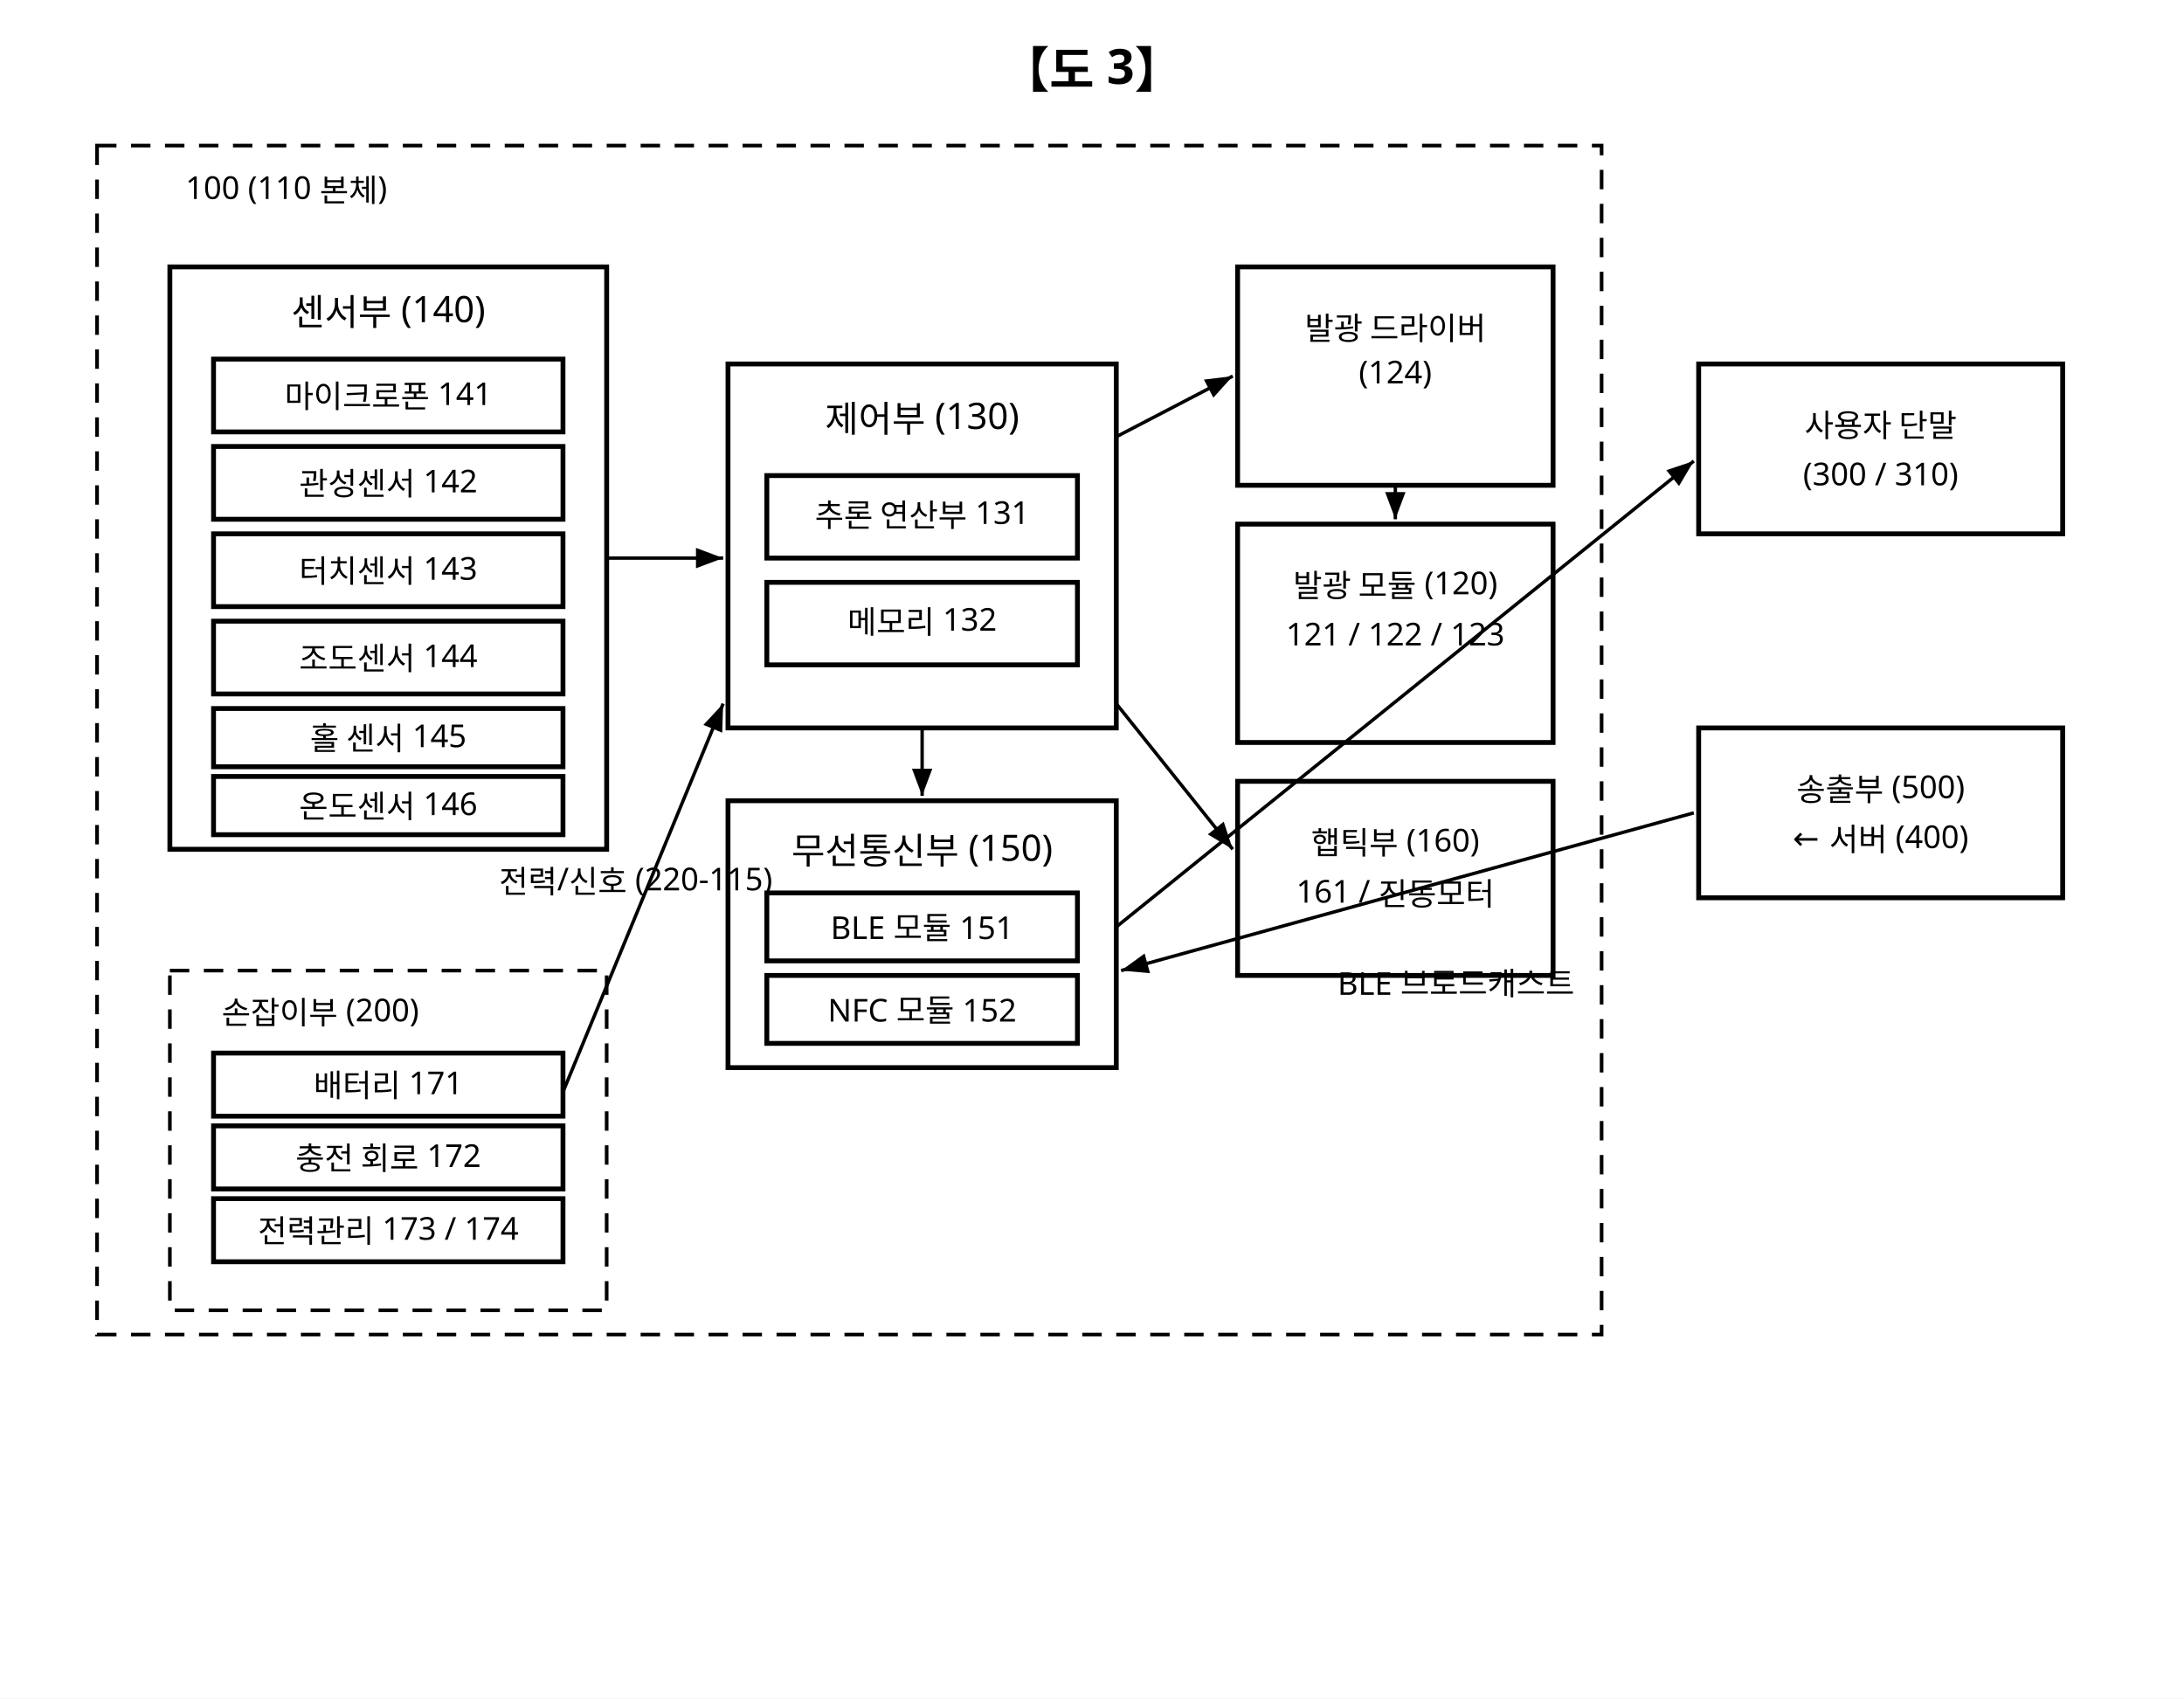
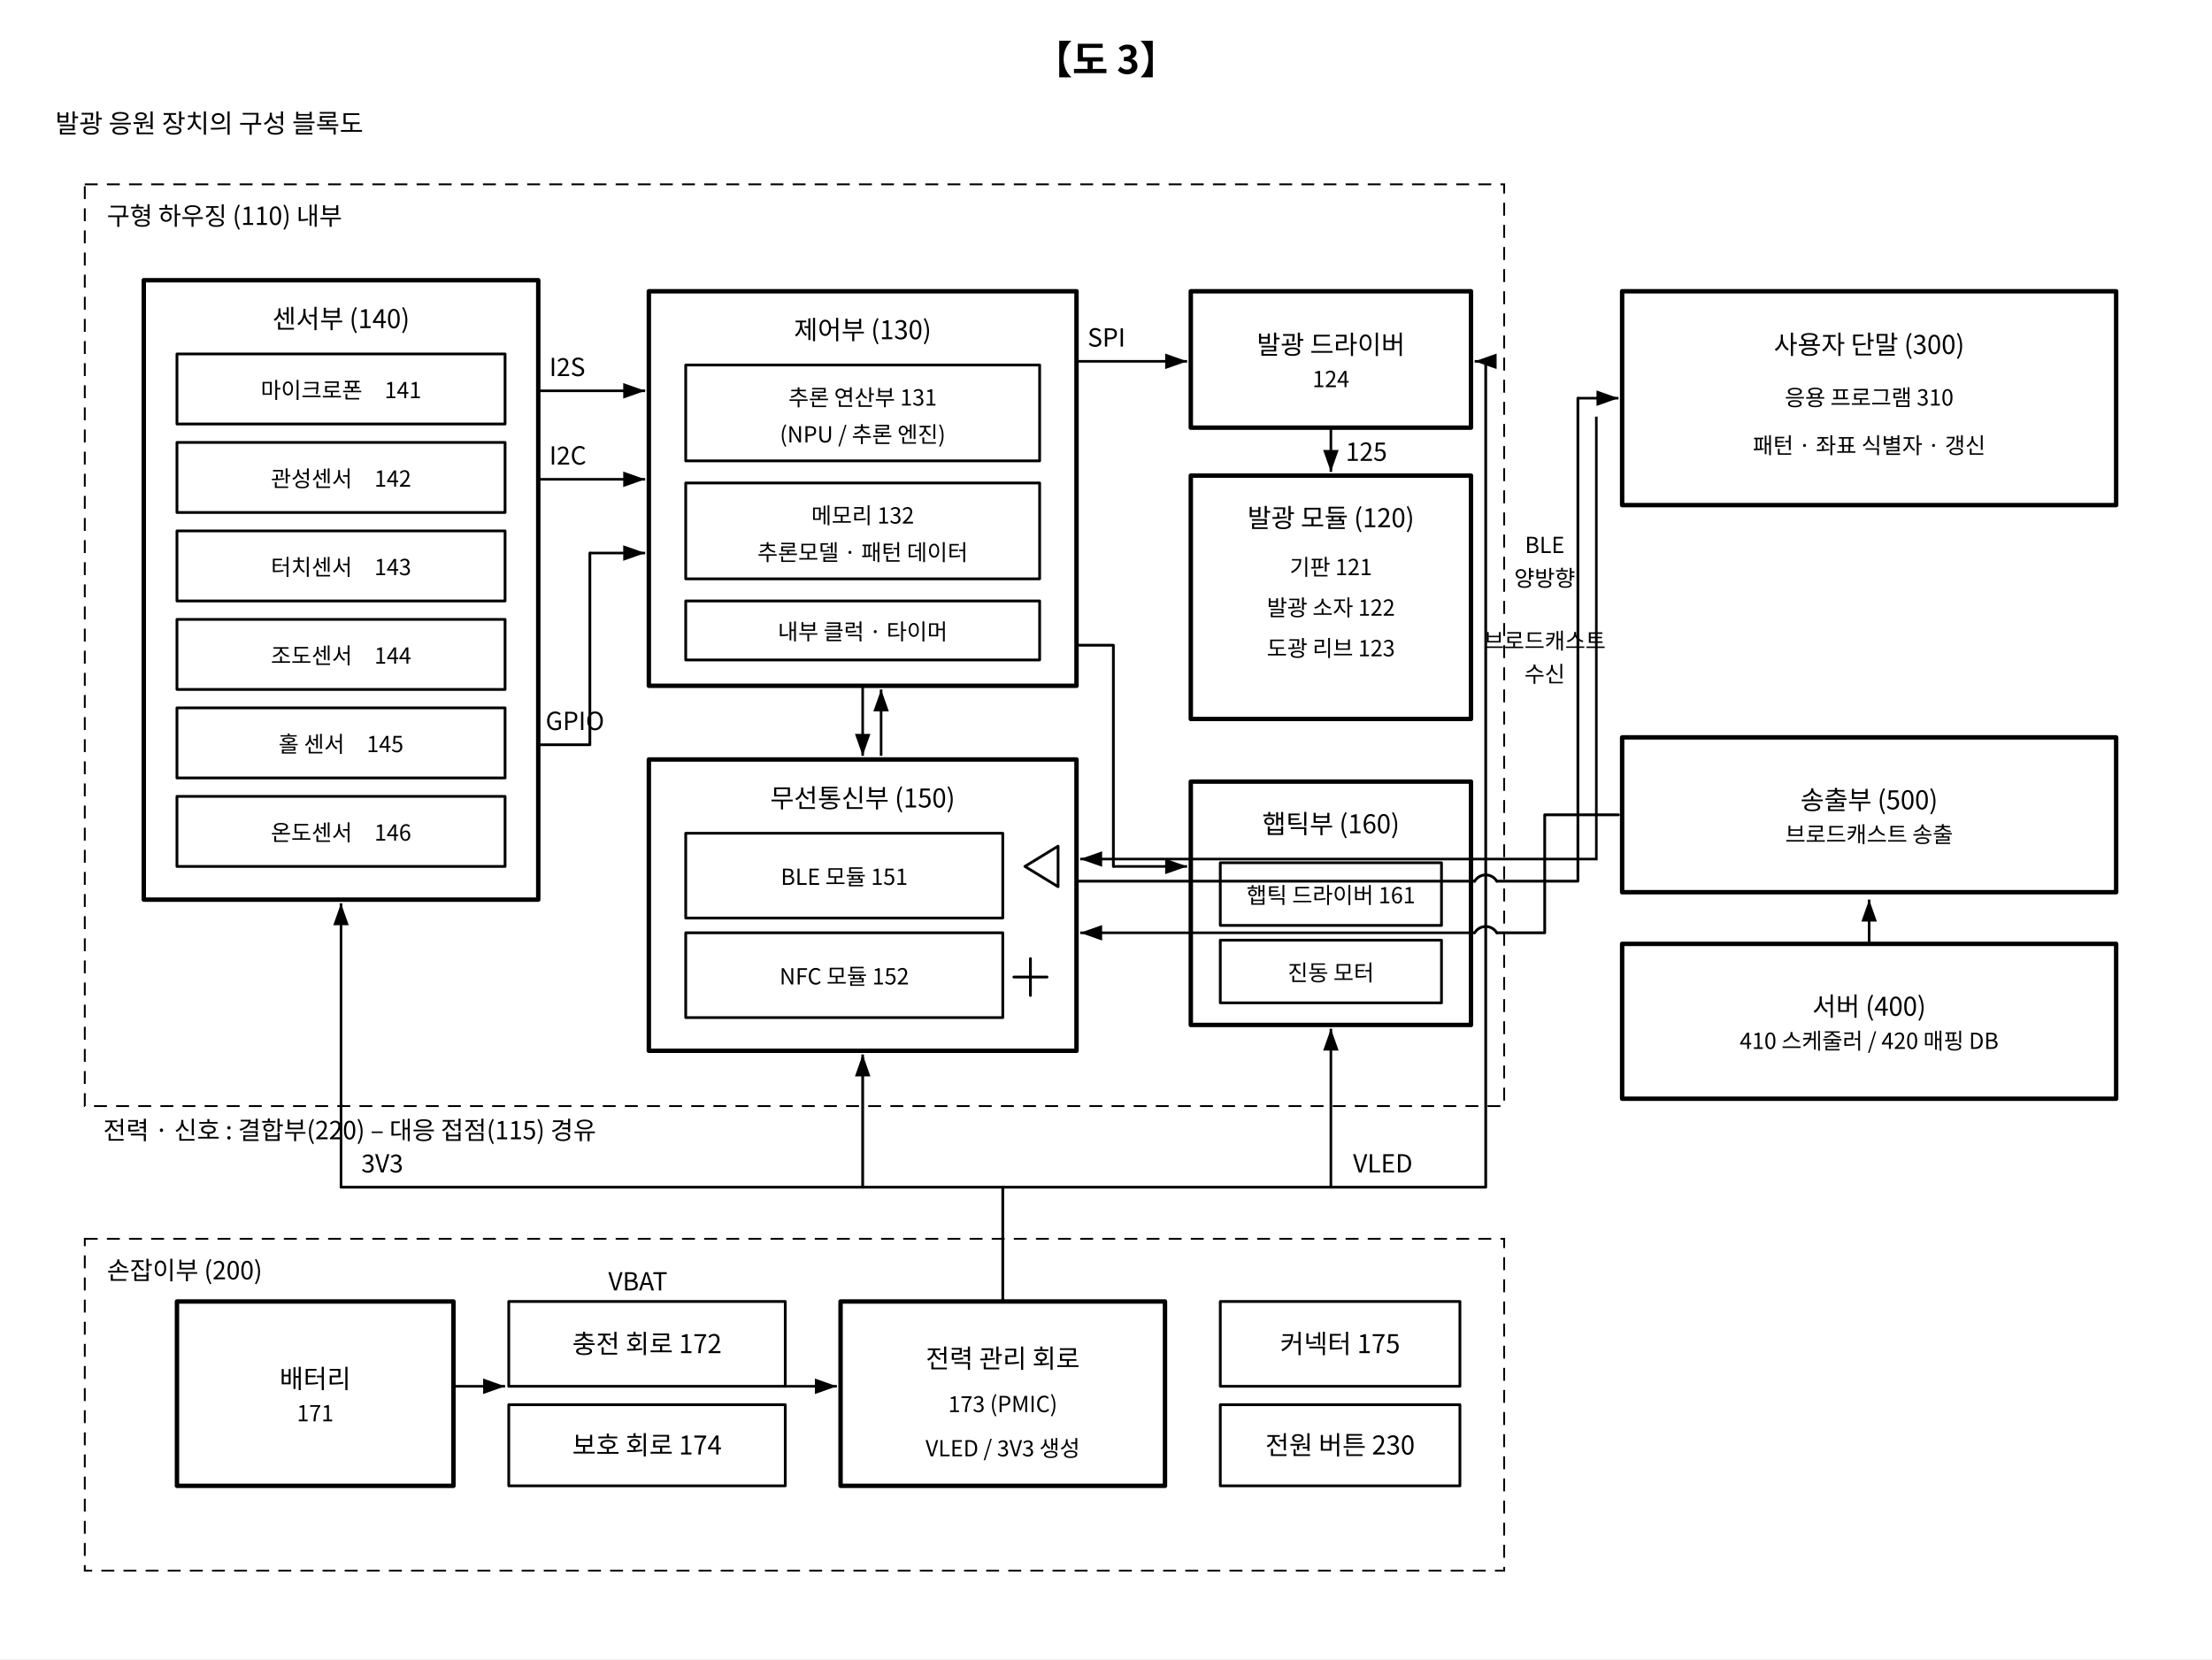
- <svg xmlns="http://www.w3.org/2000/svg" width="900" height="700" viewBox="0 0 900 700">
+ <svg xmlns="http://www.w3.org/2000/svg" width="1200" height="900" viewBox="0 0 1200 900">
  <style>
-  .b{fill:none;stroke:#000;stroke-width:2}
-  .g{fill:none;stroke:#000;stroke-width:1.5;stroke-dasharray:8 6}
-  .a{fill:none;stroke:#000;stroke-width:1.4}
-  .t{font:15px sans-serif;fill:#000;text-anchor:middle}
-  .s{font:13px sans-serif;fill:#000;text-anchor:middle}
-  .cap{font:bold 20px sans-serif;fill:#000;text-anchor:middle}
+  text{font-family:'Noto Sans CJK KR','NanumGothic','DejaVu Sans',sans-serif;fill:#000;stroke:none}
+  .o{fill:none;stroke:#000;stroke-width:2.4;stroke-linejoin:round;stroke-linecap:round}
+  .m{fill:none;stroke:#000;stroke-width:1.5;stroke-linejoin:round;stroke-linecap:round}
+  .f{fill:none;stroke:#000;stroke-width:0.9;stroke-linejoin:round}
+  .hd{fill:none;stroke:#000;stroke-width:1.0;stroke-dasharray:7 5}
+  .ct{fill:none;stroke:#000;stroke-width:1.0;stroke-dasharray:20 4 4 4}
+  .ld{fill:none;stroke:#000;stroke-width:0.9}
+  .ar{fill:none;stroke:#000;stroke-width:1.4;marker-end:url(#ar)}
+  .ar2{fill:none;stroke:#000;stroke-width:1.1;marker-end:url(#ar)}
+  .ray{fill:none;stroke:#000;stroke-width:1.0;stroke-dasharray:6 4;marker-end:url(#ar)}
+  .n{font-size:15px}
+  .ns{font-size:13.5px}
+  .nc{font-size:14px;text-anchor:middle}
+  .ncs{font-size:12px;text-anchor:middle}
+  .cap{font-size:21px;font-weight:700;text-anchor:middle}
+  .sub{font-size:14px}
+  .note{font-size:12.5px}
</style>
-   <rect width="900" height="700" fill="#fff" />
  <defs>
-     <marker id="ar" markerWidth="9" markerHeight="9" refX="8" refY="3" orient="auto">
-       <path d="M0,0 L8,3 L0,6 z" fill="#000" />
+     <marker id="ar" markerWidth="10" markerHeight="10" refX="8.5" refY="3" orient="auto">
+       <path d="M0,0 L8.5,3 L0,6 z" fill="#000" />
    </marker>
+     <pattern id="hA" width="8" height="8" patternTransform="rotate(45)" patternUnits="userSpaceOnUse">
+       <line x1="0" y1="0" x2="0" y2="8" stroke="#000" stroke-width="0.8" />
+     </pattern>
+     <pattern id="hB" width="8" height="8" patternTransform="rotate(-45)" patternUnits="userSpaceOnUse">
+       <line x1="0" y1="0" x2="0" y2="8" stroke="#000" stroke-width="0.8" />
+     </pattern>
+     <pattern id="hC" width="5" height="5" patternTransform="rotate(45)" patternUnits="userSpaceOnUse">
+       <line x1="0" y1="0" x2="0" y2="5" stroke="#000" stroke-width="1.6" />
+     </pattern>
+     <pattern id="hD" width="6" height="6" patternUnits="userSpaceOnUse">
+       <circle cx="3" cy="3" r="1.0" fill="#000" />
+     </pattern>
  </defs>
-   <text class="cap" x="450" y="36">【도 3】</text>
-   <rect class="g" x="40" y="60" width="620" height="490" />
-   <text class="s" x="118" y="82">100 (110 본체)</text>
-   <rect class="b" x="70" y="110" width="180" height="240" />
-   <text class="t" x="160" y="134">센서부 (140)</text>
-   <rect class="b" x="88" y="148" width="144" height="30" />
-   <text class="s" x="160" y="168">마이크로폰 141</text>
-   <rect class="b" x="88" y="184" width="144" height="30" />
-   <text class="s" x="160" y="204">관성센서 142</text>
-   <rect class="b" x="88" y="220" width="144" height="30" />
-   <text class="s" x="160" y="240">터치센서 143</text>
-   <rect class="b" x="88" y="256" width="144" height="30" />
-   <text class="s" x="160" y="276">조도센서 144</text>
-   <rect class="b" x="88" y="292" width="144" height="24" />
-   <text class="s" x="160" y="309">홀 센서 145</text>
-   <rect class="b" x="88" y="320" width="144" height="24" />
-   <text class="s" x="160" y="337">온도센서 146</text>
-   <rect class="b" x="300" y="150" width="160" height="150" />
-   <text class="t" x="380" y="178">제어부 (130)</text>
-   <rect class="b" x="316" y="196" width="128" height="34" />
-   <text class="s" x="380" y="217">추론 연산부 131</text>
-   <rect class="b" x="316" y="240" width="128" height="34" />
-   <text class="s" x="380" y="261">메모리 132</text>
-   <rect class="b" x="510" y="110" width="130" height="90" />
-   <text class="s" x="575" y="140">발광 드라이버</text>
-   <text class="s" x="575" y="158">(124)</text>
-   <rect class="b" x="510" y="216" width="130" height="90" />
-   <text class="s" x="575" y="246">발광 모듈 (120)</text>
-   <text class="s" x="575" y="266">121 / 122 / 123</text>
-   <rect class="b" x="510" y="322" width="130" height="80" />
-   <text class="s" x="575" y="352">햅틱부 (160)</text>
-   <text class="s" x="575" y="372">161 / 진동모터</text>
-   <rect class="b" x="300" y="330" width="160" height="110" />
-   <text class="t" x="380" y="356">무선통신부 (150)</text>
-   <rect class="b" x="316" y="368" width="128" height="28" />
-   <text class="s" x="380" y="387">BLE 모듈 151</text>
-   <rect class="b" x="316" y="402" width="128" height="28" />
-   <text class="s" x="380" y="421">NFC 모듈 152</text>
-   <rect class="g" x="70" y="400" width="180" height="140" />
-   <text class="s" x="132" y="422">손잡이부 (200)</text>
-   <rect class="b" x="88" y="434" width="144" height="26" />
-   <text class="s" x="160" y="452">배터리 171</text>
-   <rect class="b" x="88" y="464" width="144" height="26" />
-   <text class="s" x="160" y="482">충전 회로 172</text>
-   <rect class="b" x="88" y="494" width="144" height="26" />
-   <text class="s" x="160" y="512">전력관리 173 / 174</text>
-   <rect class="b" x="700" y="150" width="150" height="70" />
-   <text class="s" x="775" y="180">사용자 단말</text>
-   <text class="s" x="775" y="200">(300 / 310)</text>
-   <rect class="b" x="700" y="300" width="150" height="70" />
-   <text class="s" x="775" y="330">송출부 (500)</text>
-   <text class="s" x="775" y="350">← 서버 (400)</text>
-   <line class="a" x1="250" y1="230" x2="298" y2="230" marker-end="url(#ar)" />
-   <line class="a" x1="460" y1="180" x2="508" y2="155" marker-end="url(#ar)" />
-   <line class="a" x1="460" y1="290" x2="508" y2="350" marker-end="url(#ar)" />
-   <line class="a" x1="575" y1="200" x2="575" y2="214" marker-end="url(#ar)" />
-   <line class="a" x1="380" y1="300" x2="380" y2="328" marker-end="url(#ar)" />
-   <line class="a" x1="460" y1="382" x2="698" y2="190" marker-end="url(#ar)" />
-   <line class="a" x1="698" y1="335" x2="462" y2="400" marker-end="url(#ar)" />
-   <line class="a" x1="232" y1="450" x2="298" y2="290" marker-end="url(#ar)" />
-   <text class="s" x="262" y="368">전력/신호 (220-115)</text>
-   <text class="s" x="600" y="410">BLE 브로드캐스트</text>
+   <rect width="1200" height="900" style="fill:#fff" />
+   <text class="cap" x="600.0" y="40">【도 3】</text>
+   <text class="sub" x="30" y="72">발광 응원 장치의 구성 블록도</text>
+   <rect class="hd" x="46" y="100" width="770" height="500" />
+   <text class="ns" x="58" y="122">구형 하우징 (110) 내부</text>
+   <rect class="o" x="78" y="152" width="214" height="336" rx="0" />
+   <text class="nc" x="185" y="178">센서부 (140)</text>
+   <rect class="m" x="96" y="192" width="178" height="38" rx="0" />
+   <text class="ncs" x="185" y="216">마이크로폰　141</text>
+   <rect class="m" x="96" y="240" width="178" height="38" rx="0" />
+   <text class="ncs" x="185" y="264">관성센서　142</text>
+   <rect class="m" x="96" y="288" width="178" height="38" rx="0" />
+   <text class="ncs" x="185" y="312">터치센서　143</text>
+   <rect class="m" x="96" y="336" width="178" height="38" rx="0" />
+   <text class="ncs" x="185" y="360">조도센서　144</text>
+   <rect class="m" x="96" y="384" width="178" height="38" rx="0" />
+   <text class="ncs" x="185" y="408">홀 센서　145</text>
+   <rect class="m" x="96" y="432" width="178" height="38" rx="0" />
+   <text class="ncs" x="185" y="456">온도센서　146</text>
+   <rect class="o" x="352" y="158" width="232" height="214" rx="0" />
+   <text class="nc" x="468" y="184">제어부 (130)</text>
+   <rect class="m" x="372" y="198" width="192" height="52" rx="0" />
+   <text class="ncs" x="468" y="220">추론 연산부 131</text>
+   <text class="ncs" x="468" y="240">(NPU / 추론 엔진)</text>
+   <rect class="m" x="372" y="262" width="192" height="52" rx="0" />
+   <text class="ncs" x="468" y="284">메모리 132</text>
+   <text class="ncs" x="468" y="304">추론모델 · 패턴 데이터</text>
+   <rect class="m" x="372" y="326" width="192" height="32" rx="0" />
+   <text class="ncs" x="468" y="347">내부 클럭 · 타이머</text>
+   <rect class="o" x="352" y="412" width="232" height="158" rx="0" />
+   <text class="nc" x="468" y="438">무선통신부 (150)</text>
+   <rect class="m" x="372" y="452" width="172" height="46" rx="0" />
+   <text class="ncs" x="458" y="480">BLE 모듈 151</text>
+   <rect class="m" x="372" y="506" width="172" height="46" rx="0" />
+   <text class="ncs" x="458" y="534">NFC 모듈 152</text>
+   <path class="m" d="M556,470 l18,-11 v22 z" />
+   <path class="m" d="M550,530 h18 M559,520 v20" />
+   <rect class="o" x="646" y="158" width="152" height="74" rx="0" />
+   <text class="nc" x="722.0" y="192.0">발광 드라이버</text>
+   <text class="ncs" x="722.0" y="210.0">124</text>
+   <rect class="o" x="646" y="258" width="152" height="132" rx="0" />
+   <text class="nc" x="722" y="286">발광 모듈 (120)</text>
+   <text class="ncs" x="722" y="312">기판 121</text>
+   <text class="ncs" x="722" y="334">발광 소자 122</text>
+   <text class="ncs" x="722" y="356">도광 리브 123</text>
+   <rect class="o" x="646" y="424" width="152" height="132" rx="0" />
+   <text class="nc" x="722" y="452">햅틱부 (160)</text>
+   <rect class="m" x="662" y="468" width="120" height="34" rx="0" />
+   <text class="ncs" x="722" y="490">햅틱 드라이버 161</text>
+   <rect class="m" x="662" y="510" width="120" height="34" rx="0" />
+   <text class="ncs" x="722" y="532">진동 모터</text>
+   <rect class="hd" x="46" y="672" width="770" height="180" />
+   <text class="ns" x="58" y="694">손잡이부 (200)</text>
+   <rect class="o" x="96" y="706" width="150" height="100" rx="0" />
+   <text class="nc" x="171.0" y="753.0">배터리</text>
+   <text class="ncs" x="171.0" y="771.0">171</text>
+   <rect class="m" x="276" y="706" width="150" height="46" rx="0" />
+   <text class="nc" x="351.0" y="734.0">충전 회로 172</text>
+   <rect class="m" x="276" y="762" width="150" height="44" rx="0" />
+   <text class="nc" x="351.0" y="789.0">보호 회로 174</text>
+   <rect class="o" x="456" y="706" width="176" height="100" rx="0" />
+   <text class="nc" x="544" y="742">전력 관리 회로</text>
+   <text class="ncs" x="544" y="766">173 (PMIC)</text>
+   <text class="ncs" x="544" y="790">VLED / 3V3 생성</text>
+   <rect class="m" x="662" y="706" width="130" height="46" rx="0" />
+   <text class="nc" x="727.0" y="734.0">커넥터 175</text>
+   <rect class="m" x="662" y="762" width="130" height="44" rx="0" />
+   <text class="nc" x="727.0" y="789.0">전원 버튼 230</text>
+   <rect class="o" x="880" y="158" width="268" height="116" rx="0" />
+   <text class="nc" x="1014" y="192">사용자 단말 (300)</text>
+   <text class="ncs" x="1014" y="220">응용 프로그램 310</text>
+   <text class="ncs" x="1014" y="246">패턴 · 좌표 식별자 · 갱신</text>
+   <rect class="o" x="880" y="400" width="268" height="84" rx="0" />
+   <text class="nc" x="1014.0" y="439.0">송출부 (500)</text>
+   <text class="ncs" x="1014.0" y="457.0">브로드캐스트 송출</text>
+   <rect class="o" x="880" y="512" width="268" height="84" rx="0" />
+   <text class="nc" x="1014.0" y="551.0">서버 (400)</text>
+   <text class="ncs" x="1014.0" y="569.0">410 스케줄러 / 420 매핑 DB</text>
+   <path class="ar" d="M1014,512 V488" />
+   <path class="ar" d="M292,212 H350" />
+   <text class="ns" x="298" y="204">I2S</text>
+   <path class="ar" d="M292,260 H350" />
+   <text class="ns" x="298" y="252">I2C</text>
+   <path class="m" d="M292,404 H320 V300" />
+   <path class="ar" d="M320,300 H350" />
+   <text class="ns" x="296" y="396">GPIO</text>
+   <path class="ar" d="M584,196 H644" />
+   <text class="ns" x="590" y="188">SPI</text>
+   <path class="ar" d="M722,232 V256" />
+   <text class="ns" x="730" y="250">125</text>
+   <path class="m" d="M584,350 H604 V470" />
+   <path class="ar" d="M604,470 H644" />
+   <path class="ar" d="M468,372 V410" />
+   <path class="ar" d="M478,410 V374" />
+   <path class="m" d="M584,478 H800" />
+   <path class="m" d="M800,478 a7,7 0 0 1 12,0" />
+   <path class="m" d="M812,478 H856 V216" />
+   <path class="ar" d="M856,216 H878" />
+   <path class="ar" d="M866,226 V466 H586" />
+   <text class="ncs" x="838" y="300">BLE</text>
+   <text class="ncs" x="838" y="318">양방향</text>
+   <path class="m" d="M878,442 H838 V506 H812" />
+   <path class="m" d="M812,506 a7,7 0 0 0 -12,0" />
+   <path class="ar" d="M800,506 H586" />
+   <text class="ncs" x="838" y="352">브로드캐스트</text>
+   <text class="ncs" x="838" y="370">수신</text>
+   <path class="m" d="M544,706 V644 H185" />
+   <path class="m" d="M544,644 H806 V196" />
+   <path class="ar" d="M806,196 H800" />
+   <path class="ar" d="M185,644 V490" />
+   <path class="m" d="M468,644 V574" />
+   <path class="ar" d="M468,574 V572" />
+   <path class="ar" d="M722,644 V558" />
+   <text class="ns" x="196" y="636">3V3</text>
+   <text class="ns" x="734" y="636">VLED</text>
+   <path class="ar" d="M246,752 H274" />
+   <path class="ar" d="M426,752 H454" />
+   <text class="ns" x="330" y="700">VBAT</text>
+   <text class="ns" x="56" y="618">전력 · 신호 : 결합부(220) – 대응 접점(115) 경유</text>
</svg>
